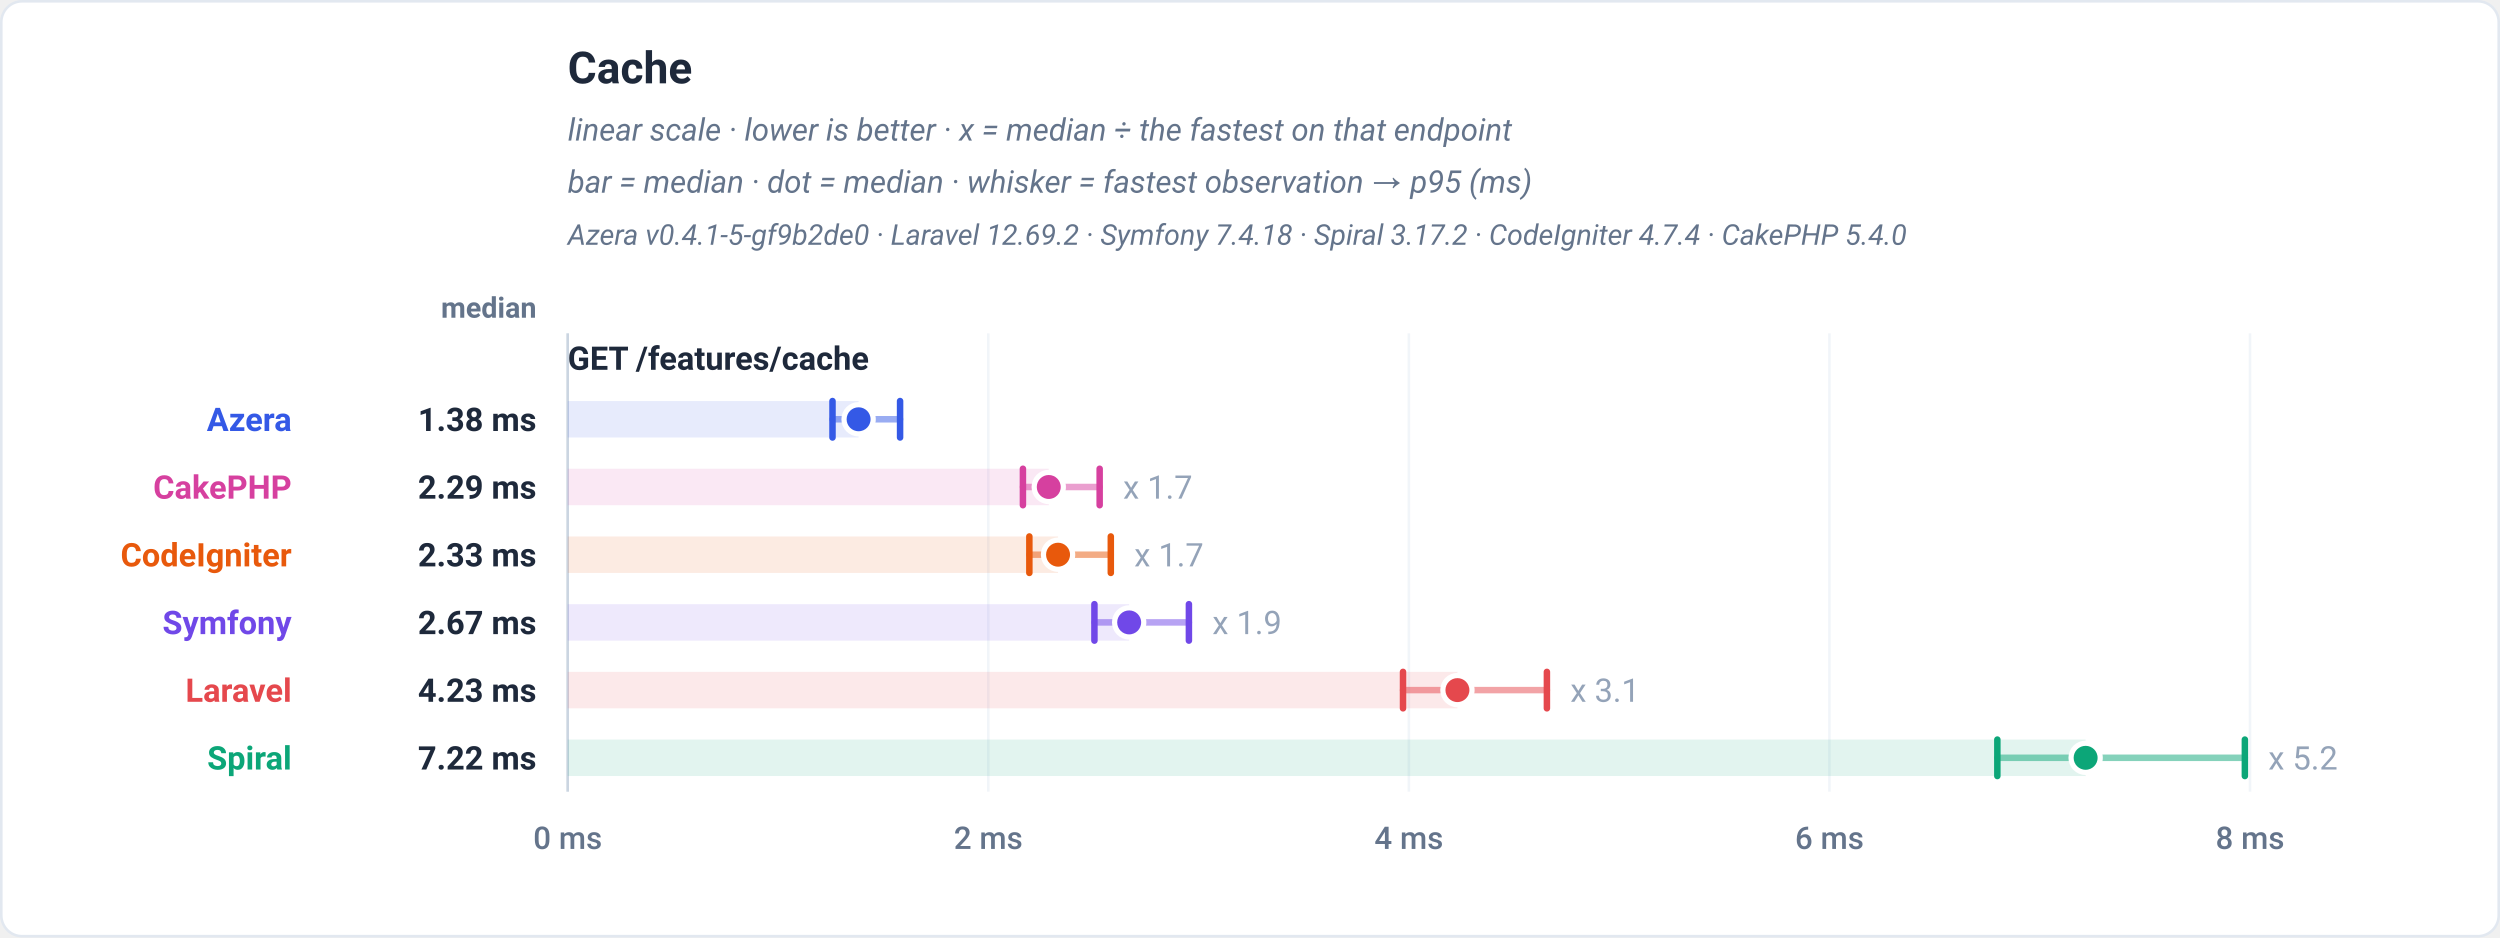
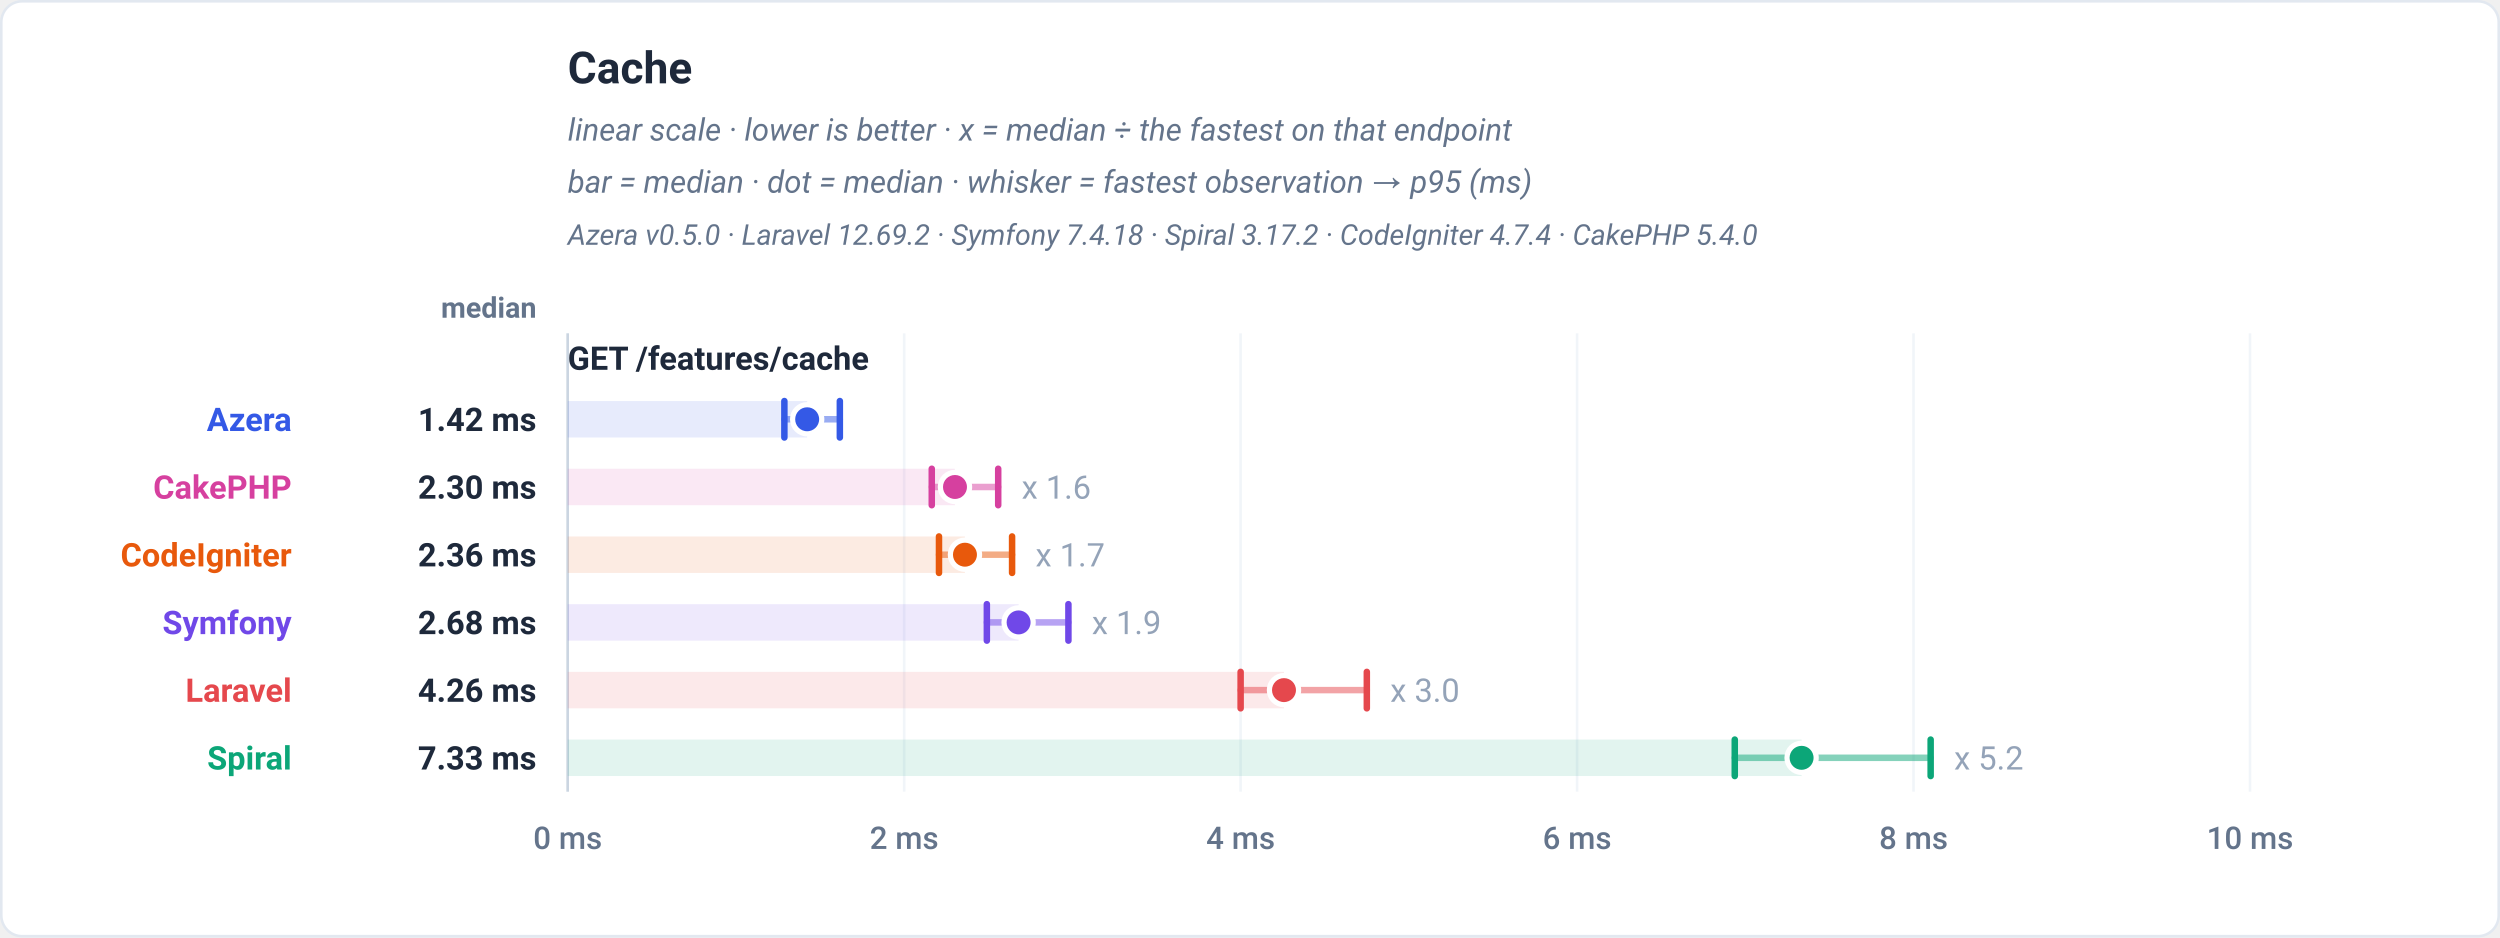
<svg xmlns="http://www.w3.org/2000/svg" viewBox="0 0 960 360" width="960" height="360" role="img" font-family="-apple-system,BlinkMacSystemFont,'Segoe UI',Roboto,Helvetica,Arial,sans-serif">
  <rect x="0.5" y="0.5" width="959" height="359" rx="8" fill="#ffffff" stroke="#e2e8f0" />
  <text x="218" y="32" font-family="-apple-system,BlinkMacSystemFont,'Segoe UI',Roboto,Helvetica,Arial,sans-serif" font-size="17" font-weight="700" fill="#1e293b" text-anchor="start">Cache</text>
  <text x="218" y="54" font-family="-apple-system,BlinkMacSystemFont,'Segoe UI',Roboto,Helvetica,Arial,sans-serif" font-size="12" font-weight="400" fill="#64748b" text-anchor="start" font-style="italic">linear scale · lower is better · x = median ÷ the fastest on that endpoint</text>
  <text x="218" y="74" font-family="-apple-system,BlinkMacSystemFont,'Segoe UI',Roboto,Helvetica,Arial,sans-serif" font-size="12" font-weight="400" fill="#64748b" text-anchor="start" font-style="italic">bar = median · dot = median · whisker = fastest observation → p95 (ms)</text>
-   <text x="218" y="94" font-family="-apple-system,BlinkMacSystemFont,'Segoe UI',Roboto,Helvetica,Arial,sans-serif" font-size="11" font-weight="400" fill="#64748b" text-anchor="start" font-style="italic">Azera v0.4.1-5-gf9b2de0 · Laravel 12.69.2 · Symfony 7.4.18 · Spiral 3.17.2 · CodeIgniter 4.7.4 · CakePHP 5.4.0</text>
+   <text x="218" y="94" font-family="-apple-system,BlinkMacSystemFont,'Segoe UI',Roboto,Helvetica,Arial,sans-serif" font-size="11" font-weight="400" fill="#64748b" text-anchor="start" font-style="italic">Azera v0.5.0 · Laravel 12.69.2 · Symfony 7.4.18 · Spiral 3.17.2 · CodeIgniter 4.7.4 · CakePHP 5.4.0</text>
  <text x="206" y="122" font-family="-apple-system,BlinkMacSystemFont,'Segoe UI',Roboto,Helvetica,Arial,sans-serif" font-size="11" font-weight="600" fill="#64748b" text-anchor="end">median</text>
  <line x1="218" y1="128" x2="218" y2="304" stroke="#f1f5f9" stroke-width="1" />
  <text x="218" y="326" font-family="-apple-system,BlinkMacSystemFont,'Segoe UI',Roboto,Helvetica,Arial,sans-serif" font-size="12" font-weight="500" fill="#64748b" text-anchor="middle">0 ms</text>
-   <line x1="379.5" y1="128" x2="379.5" y2="304" stroke="#f1f5f9" stroke-width="1" />
-   <text x="379.5" y="326" font-family="-apple-system,BlinkMacSystemFont,'Segoe UI',Roboto,Helvetica,Arial,sans-serif" font-size="12" font-weight="500" fill="#64748b" text-anchor="middle">2 ms</text>
-   <line x1="541" y1="128" x2="541" y2="304" stroke="#f1f5f9" stroke-width="1" />
-   <text x="541" y="326" font-family="-apple-system,BlinkMacSystemFont,'Segoe UI',Roboto,Helvetica,Arial,sans-serif" font-size="12" font-weight="500" fill="#64748b" text-anchor="middle">4 ms</text>
-   <line x1="702.5" y1="128" x2="702.5" y2="304" stroke="#f1f5f9" stroke-width="1" />
-   <text x="702.5" y="326" font-family="-apple-system,BlinkMacSystemFont,'Segoe UI',Roboto,Helvetica,Arial,sans-serif" font-size="12" font-weight="500" fill="#64748b" text-anchor="middle">6 ms</text>
+   <line x1="347.2" y1="128" x2="347.2" y2="304" stroke="#f1f5f9" stroke-width="1" />
+   <text x="347.2" y="326" font-family="-apple-system,BlinkMacSystemFont,'Segoe UI',Roboto,Helvetica,Arial,sans-serif" font-size="12" font-weight="500" fill="#64748b" text-anchor="middle">2 ms</text>
+   <line x1="476.4" y1="128" x2="476.4" y2="304" stroke="#f1f5f9" stroke-width="1" />
+   <text x="476.4" y="326" font-family="-apple-system,BlinkMacSystemFont,'Segoe UI',Roboto,Helvetica,Arial,sans-serif" font-size="12" font-weight="500" fill="#64748b" text-anchor="middle">4 ms</text>
+   <line x1="605.6" y1="128" x2="605.6" y2="304" stroke="#f1f5f9" stroke-width="1" />
+   <text x="605.6" y="326" font-family="-apple-system,BlinkMacSystemFont,'Segoe UI',Roboto,Helvetica,Arial,sans-serif" font-size="12" font-weight="500" fill="#64748b" text-anchor="middle">6 ms</text>
+   <line x1="734.8" y1="128" x2="734.8" y2="304" stroke="#f1f5f9" stroke-width="1" />
+   <text x="734.8" y="326" font-family="-apple-system,BlinkMacSystemFont,'Segoe UI',Roboto,Helvetica,Arial,sans-serif" font-size="12" font-weight="500" fill="#64748b" text-anchor="middle">8 ms</text>
  <line x1="864" y1="128" x2="864" y2="304" stroke="#f1f5f9" stroke-width="1" />
-   <text x="864" y="326" font-family="-apple-system,BlinkMacSystemFont,'Segoe UI',Roboto,Helvetica,Arial,sans-serif" font-size="12" font-weight="500" fill="#64748b" text-anchor="middle">8 ms</text>
+   <text x="864" y="326" font-family="-apple-system,BlinkMacSystemFont,'Segoe UI',Roboto,Helvetica,Arial,sans-serif" font-size="12" font-weight="500" fill="#64748b" text-anchor="middle">10 ms</text>
  <line x1="218" y1="128" x2="218" y2="304" stroke="#cbd5e1" stroke-width="1" />
  <text x="218" y="142" font-family="-apple-system,BlinkMacSystemFont,'Segoe UI',Roboto,Helvetica,Arial,sans-serif" font-size="12.5" font-weight="700" fill="#1e293b" text-anchor="start">GET /features/cache</text>
-   <rect x="218" y="154" width="111.7" height="14" fill="#3459e6" fill-opacity="0.12" />
-   <line x1="319.68" y1="161" x2="345.63" y2="161" stroke="#3459e6" stroke-width="2.5" stroke-linecap="round" opacity="0.5" />
-   <line x1="319.68" y1="154" x2="319.68" y2="168" stroke="#3459e6" stroke-width="2.5" stroke-linecap="round" />
-   <line x1="345.63" y1="154" x2="345.63" y2="168" stroke="#3459e6" stroke-width="2.5" stroke-linecap="round" />
-   <circle cx="329.7" cy="161" r="5.6" fill="#3459e6" stroke="#ffffff" stroke-width="2" />
+   <rect x="218" y="154" width="91.95" height="14" fill="#3459e6" fill-opacity="0.12" />
+   <line x1="301.2" y1="161" x2="322.5" y2="161" stroke="#3459e6" stroke-width="2.5" stroke-linecap="round" opacity="0.5" />
+   <line x1="301.2" y1="154" x2="301.2" y2="168" stroke="#3459e6" stroke-width="2.5" stroke-linecap="round" />
+   <line x1="322.5" y1="154" x2="322.5" y2="168" stroke="#3459e6" stroke-width="2.5" stroke-linecap="round" />
+   <circle cx="309.95" cy="161" r="5.6" fill="#3459e6" stroke="#ffffff" stroke-width="2" />
  <text x="112" y="165.5" font-family="-apple-system,BlinkMacSystemFont,'Segoe UI',Roboto,Helvetica,Arial,sans-serif" font-size="12.5" font-weight="700" fill="#3459e6" text-anchor="end">Azera</text>
-   <text x="206" y="165.5" font-family="-apple-system,BlinkMacSystemFont,'Segoe UI',Roboto,Helvetica,Arial,sans-serif" font-size="12.5" font-weight="700" fill="#1e293b" text-anchor="end">1.38 ms</text>
-   <rect x="218" y="180" width="184.72" height="14" fill="#d6409f" fill-opacity="0.12" />
-   <line x1="392.8" y1="187" x2="422.27" y2="187" stroke="#d6409f" stroke-width="2.5" stroke-linecap="round" opacity="0.5" />
-   <line x1="392.8" y1="180" x2="392.8" y2="194" stroke="#d6409f" stroke-width="2.5" stroke-linecap="round" />
-   <line x1="422.27" y1="180" x2="422.27" y2="194" stroke="#d6409f" stroke-width="2.5" stroke-linecap="round" />
-   <circle cx="402.72" cy="187" r="5.6" fill="#d6409f" stroke="#ffffff" stroke-width="2" />
-   <text x="431.27" y="191.5" font-family="-apple-system,BlinkMacSystemFont,'Segoe UI',Roboto,Helvetica,Arial,sans-serif" font-size="12.5" font-weight="400" fill="#94a3b8" text-anchor="start" stroke="#ffffff" stroke-width="3" paint-order="stroke" stroke-linejoin="round">x 1.7</text>
+   <text x="206" y="165.5" font-family="-apple-system,BlinkMacSystemFont,'Segoe UI',Roboto,Helvetica,Arial,sans-serif" font-size="12.5" font-weight="700" fill="#1e293b" text-anchor="end">1.42 ms</text>
+   <rect x="218" y="180" width="148.71" height="14" fill="#d6409f" fill-opacity="0.12" />
+   <line x1="357.8" y1="187" x2="383.31" y2="187" stroke="#d6409f" stroke-width="2.5" stroke-linecap="round" opacity="0.5" />
+   <line x1="357.8" y1="180" x2="357.8" y2="194" stroke="#d6409f" stroke-width="2.5" stroke-linecap="round" />
+   <line x1="383.31" y1="180" x2="383.31" y2="194" stroke="#d6409f" stroke-width="2.5" stroke-linecap="round" />
+   <circle cx="366.71" cy="187" r="5.6" fill="#d6409f" stroke="#ffffff" stroke-width="2" />
+   <text x="392.31" y="191.5" font-family="-apple-system,BlinkMacSystemFont,'Segoe UI',Roboto,Helvetica,Arial,sans-serif" font-size="12.5" font-weight="400" fill="#94a3b8" text-anchor="start" stroke="#ffffff" stroke-width="3" paint-order="stroke" stroke-linejoin="round">x 1.6</text>
  <text x="112" y="191.5" font-family="-apple-system,BlinkMacSystemFont,'Segoe UI',Roboto,Helvetica,Arial,sans-serif" font-size="12.5" font-weight="700" fill="#d6409f" text-anchor="end">CakePHP</text>
-   <text x="206" y="191.5" font-family="-apple-system,BlinkMacSystemFont,'Segoe UI',Roboto,Helvetica,Arial,sans-serif" font-size="12.5" font-weight="700" fill="#1e293b" text-anchor="end">2.29 ms</text>
-   <rect x="218" y="206" width="188.29" height="14" fill="#e8590c" fill-opacity="0.12" />
-   <line x1="395.27" y1="213" x2="426.55" y2="213" stroke="#e8590c" stroke-width="2.5" stroke-linecap="round" opacity="0.5" />
-   <line x1="395.27" y1="206" x2="395.27" y2="220" stroke="#e8590c" stroke-width="2.5" stroke-linecap="round" />
-   <line x1="426.55" y1="206" x2="426.55" y2="220" stroke="#e8590c" stroke-width="2.5" stroke-linecap="round" />
-   <circle cx="406.29" cy="213" r="5.6" fill="#e8590c" stroke="#ffffff" stroke-width="2" />
-   <text x="435.55" y="217.5" font-family="-apple-system,BlinkMacSystemFont,'Segoe UI',Roboto,Helvetica,Arial,sans-serif" font-size="12.5" font-weight="400" fill="#94a3b8" text-anchor="start" stroke="#ffffff" stroke-width="3" paint-order="stroke" stroke-linejoin="round">x 1.7</text>
+   <text x="206" y="191.5" font-family="-apple-system,BlinkMacSystemFont,'Segoe UI',Roboto,Helvetica,Arial,sans-serif" font-size="12.5" font-weight="700" fill="#1e293b" text-anchor="end">2.30 ms</text>
+   <rect x="218" y="206" width="152.54" height="14" fill="#e8590c" fill-opacity="0.12" />
+   <line x1="360.57" y1="213" x2="388.64" y2="213" stroke="#e8590c" stroke-width="2.5" stroke-linecap="round" opacity="0.5" />
+   <line x1="360.57" y1="206" x2="360.57" y2="220" stroke="#e8590c" stroke-width="2.5" stroke-linecap="round" />
+   <line x1="388.64" y1="206" x2="388.64" y2="220" stroke="#e8590c" stroke-width="2.5" stroke-linecap="round" />
+   <circle cx="370.54" cy="213" r="5.6" fill="#e8590c" stroke="#ffffff" stroke-width="2" />
+   <text x="397.64" y="217.5" font-family="-apple-system,BlinkMacSystemFont,'Segoe UI',Roboto,Helvetica,Arial,sans-serif" font-size="12.5" font-weight="400" fill="#94a3b8" text-anchor="start" stroke="#ffffff" stroke-width="3" paint-order="stroke" stroke-linejoin="round">x 1.7</text>
  <text x="112" y="217.5" font-family="-apple-system,BlinkMacSystemFont,'Segoe UI',Roboto,Helvetica,Arial,sans-serif" font-size="12.5" font-weight="700" fill="#e8590c" text-anchor="end">CodeIgniter</text>
-   <text x="206" y="217.5" font-family="-apple-system,BlinkMacSystemFont,'Segoe UI',Roboto,Helvetica,Arial,sans-serif" font-size="12.5" font-weight="700" fill="#1e293b" text-anchor="end">2.33 ms</text>
-   <rect x="218" y="232" width="215.6" height="14" fill="#7048e8" fill-opacity="0.12" />
-   <line x1="420.26" y1="239" x2="456.54" y2="239" stroke="#7048e8" stroke-width="2.5" stroke-linecap="round" opacity="0.5" />
-   <line x1="420.26" y1="232" x2="420.26" y2="246" stroke="#7048e8" stroke-width="2.5" stroke-linecap="round" />
-   <line x1="456.54" y1="232" x2="456.54" y2="246" stroke="#7048e8" stroke-width="2.5" stroke-linecap="round" />
-   <circle cx="433.6" cy="239" r="5.6" fill="#7048e8" stroke="#ffffff" stroke-width="2" />
-   <text x="465.54" y="243.5" font-family="-apple-system,BlinkMacSystemFont,'Segoe UI',Roboto,Helvetica,Arial,sans-serif" font-size="12.5" font-weight="400" fill="#94a3b8" text-anchor="start" stroke="#ffffff" stroke-width="3" paint-order="stroke" stroke-linejoin="round">x 1.9</text>
+   <text x="206" y="217.5" font-family="-apple-system,BlinkMacSystemFont,'Segoe UI',Roboto,Helvetica,Arial,sans-serif" font-size="12.5" font-weight="700" fill="#1e293b" text-anchor="end">2.36 ms</text>
+   <rect x="218" y="232" width="173.14" height="14" fill="#7048e8" fill-opacity="0.12" />
+   <line x1="378.95" y1="239" x2="410.27" y2="239" stroke="#7048e8" stroke-width="2.5" stroke-linecap="round" opacity="0.5" />
+   <line x1="378.95" y1="232" x2="378.95" y2="246" stroke="#7048e8" stroke-width="2.5" stroke-linecap="round" />
+   <line x1="410.27" y1="232" x2="410.27" y2="246" stroke="#7048e8" stroke-width="2.5" stroke-linecap="round" />
+   <circle cx="391.14" cy="239" r="5.6" fill="#7048e8" stroke="#ffffff" stroke-width="2" />
+   <text x="419.27" y="243.5" font-family="-apple-system,BlinkMacSystemFont,'Segoe UI',Roboto,Helvetica,Arial,sans-serif" font-size="12.5" font-weight="400" fill="#94a3b8" text-anchor="start" stroke="#ffffff" stroke-width="3" paint-order="stroke" stroke-linejoin="round">x 1.9</text>
  <text x="112" y="243.5" font-family="-apple-system,BlinkMacSystemFont,'Segoe UI',Roboto,Helvetica,Arial,sans-serif" font-size="12.5" font-weight="700" fill="#7048e8" text-anchor="end">Symfony</text>
-   <text x="206" y="243.5" font-family="-apple-system,BlinkMacSystemFont,'Segoe UI',Roboto,Helvetica,Arial,sans-serif" font-size="12.5" font-weight="700" fill="#1e293b" text-anchor="end">2.67 ms</text>
-   <rect x="218" y="258" width="341.65" height="14" fill="#e5484d" fill-opacity="0.12" />
-   <line x1="538.76" y1="265" x2="594.01" y2="265" stroke="#e5484d" stroke-width="2.5" stroke-linecap="round" opacity="0.5" />
-   <line x1="538.76" y1="258" x2="538.76" y2="272" stroke="#e5484d" stroke-width="2.5" stroke-linecap="round" />
-   <line x1="594.01" y1="258" x2="594.01" y2="272" stroke="#e5484d" stroke-width="2.5" stroke-linecap="round" />
-   <circle cx="559.65" cy="265" r="5.6" fill="#e5484d" stroke="#ffffff" stroke-width="2" />
-   <text x="603.01" y="269.5" font-family="-apple-system,BlinkMacSystemFont,'Segoe UI',Roboto,Helvetica,Arial,sans-serif" font-size="12.5" font-weight="400" fill="#94a3b8" text-anchor="start" stroke="#ffffff" stroke-width="3" paint-order="stroke" stroke-linejoin="round">x 3.1</text>
+   <text x="206" y="243.5" font-family="-apple-system,BlinkMacSystemFont,'Segoe UI',Roboto,Helvetica,Arial,sans-serif" font-size="12.5" font-weight="700" fill="#1e293b" text-anchor="end">2.68 ms</text>
+   <rect x="218" y="258" width="275.05" height="14" fill="#e5484d" fill-opacity="0.12" />
+   <line x1="476.4" y1="265" x2="524.86" y2="265" stroke="#e5484d" stroke-width="2.5" stroke-linecap="round" opacity="0.5" />
+   <line x1="476.4" y1="258" x2="476.4" y2="272" stroke="#e5484d" stroke-width="2.5" stroke-linecap="round" />
+   <line x1="524.86" y1="258" x2="524.86" y2="272" stroke="#e5484d" stroke-width="2.5" stroke-linecap="round" />
+   <circle cx="493.05" cy="265" r="5.6" fill="#e5484d" stroke="#ffffff" stroke-width="2" />
+   <text x="533.86" y="269.5" font-family="-apple-system,BlinkMacSystemFont,'Segoe UI',Roboto,Helvetica,Arial,sans-serif" font-size="12.5" font-weight="400" fill="#94a3b8" text-anchor="start" stroke="#ffffff" stroke-width="3" paint-order="stroke" stroke-linejoin="round">x 3.0</text>
  <text x="112" y="269.5" font-family="-apple-system,BlinkMacSystemFont,'Segoe UI',Roboto,Helvetica,Arial,sans-serif" font-size="12.5" font-weight="700" fill="#e5484d" text-anchor="end">Laravel</text>
-   <text x="206" y="269.5" font-family="-apple-system,BlinkMacSystemFont,'Segoe UI',Roboto,Helvetica,Arial,sans-serif" font-size="12.5" font-weight="700" fill="#1e293b" text-anchor="end">4.23 ms</text>
-   <rect x="218" y="284" width="582.88" height="14" fill="#0ca678" fill-opacity="0.12" />
-   <line x1="766.98" y1="291" x2="862.03" y2="291" stroke="#0ca678" stroke-width="2.5" stroke-linecap="round" opacity="0.5" />
-   <line x1="766.98" y1="284" x2="766.98" y2="298" stroke="#0ca678" stroke-width="2.5" stroke-linecap="round" />
-   <line x1="862.03" y1="284" x2="862.03" y2="298" stroke="#0ca678" stroke-width="2.5" stroke-linecap="round" />
-   <circle cx="800.88" cy="291" r="5.6" fill="#0ca678" stroke="#ffffff" stroke-width="2" />
-   <text x="871.03" y="295.5" font-family="-apple-system,BlinkMacSystemFont,'Segoe UI',Roboto,Helvetica,Arial,sans-serif" font-size="12.5" font-weight="400" fill="#94a3b8" text-anchor="start" stroke="#ffffff" stroke-width="3" paint-order="stroke" stroke-linejoin="round">x 5.2</text>
+   <text x="206" y="269.5" font-family="-apple-system,BlinkMacSystemFont,'Segoe UI',Roboto,Helvetica,Arial,sans-serif" font-size="12.5" font-weight="700" fill="#1e293b" text-anchor="end">4.26 ms</text>
+   <rect x="218" y="284" width="473.81" height="14" fill="#0ca678" fill-opacity="0.12" />
+   <line x1="666.15" y1="291" x2="741.37" y2="291" stroke="#0ca678" stroke-width="2.5" stroke-linecap="round" opacity="0.5" />
+   <line x1="666.15" y1="284" x2="666.15" y2="298" stroke="#0ca678" stroke-width="2.5" stroke-linecap="round" />
+   <line x1="741.37" y1="284" x2="741.37" y2="298" stroke="#0ca678" stroke-width="2.5" stroke-linecap="round" />
+   <circle cx="691.81" cy="291" r="5.6" fill="#0ca678" stroke="#ffffff" stroke-width="2" />
+   <text x="750.37" y="295.5" font-family="-apple-system,BlinkMacSystemFont,'Segoe UI',Roboto,Helvetica,Arial,sans-serif" font-size="12.5" font-weight="400" fill="#94a3b8" text-anchor="start" stroke="#ffffff" stroke-width="3" paint-order="stroke" stroke-linejoin="round">x 5.2</text>
  <text x="112" y="295.5" font-family="-apple-system,BlinkMacSystemFont,'Segoe UI',Roboto,Helvetica,Arial,sans-serif" font-size="12.5" font-weight="700" fill="#0ca678" text-anchor="end">Spiral</text>
-   <text x="206" y="295.5" font-family="-apple-system,BlinkMacSystemFont,'Segoe UI',Roboto,Helvetica,Arial,sans-serif" font-size="12.5" font-weight="700" fill="#1e293b" text-anchor="end">7.22 ms</text>
+   <text x="206" y="295.5" font-family="-apple-system,BlinkMacSystemFont,'Segoe UI',Roboto,Helvetica,Arial,sans-serif" font-size="12.5" font-weight="700" fill="#1e293b" text-anchor="end">7.33 ms</text>
</svg>
